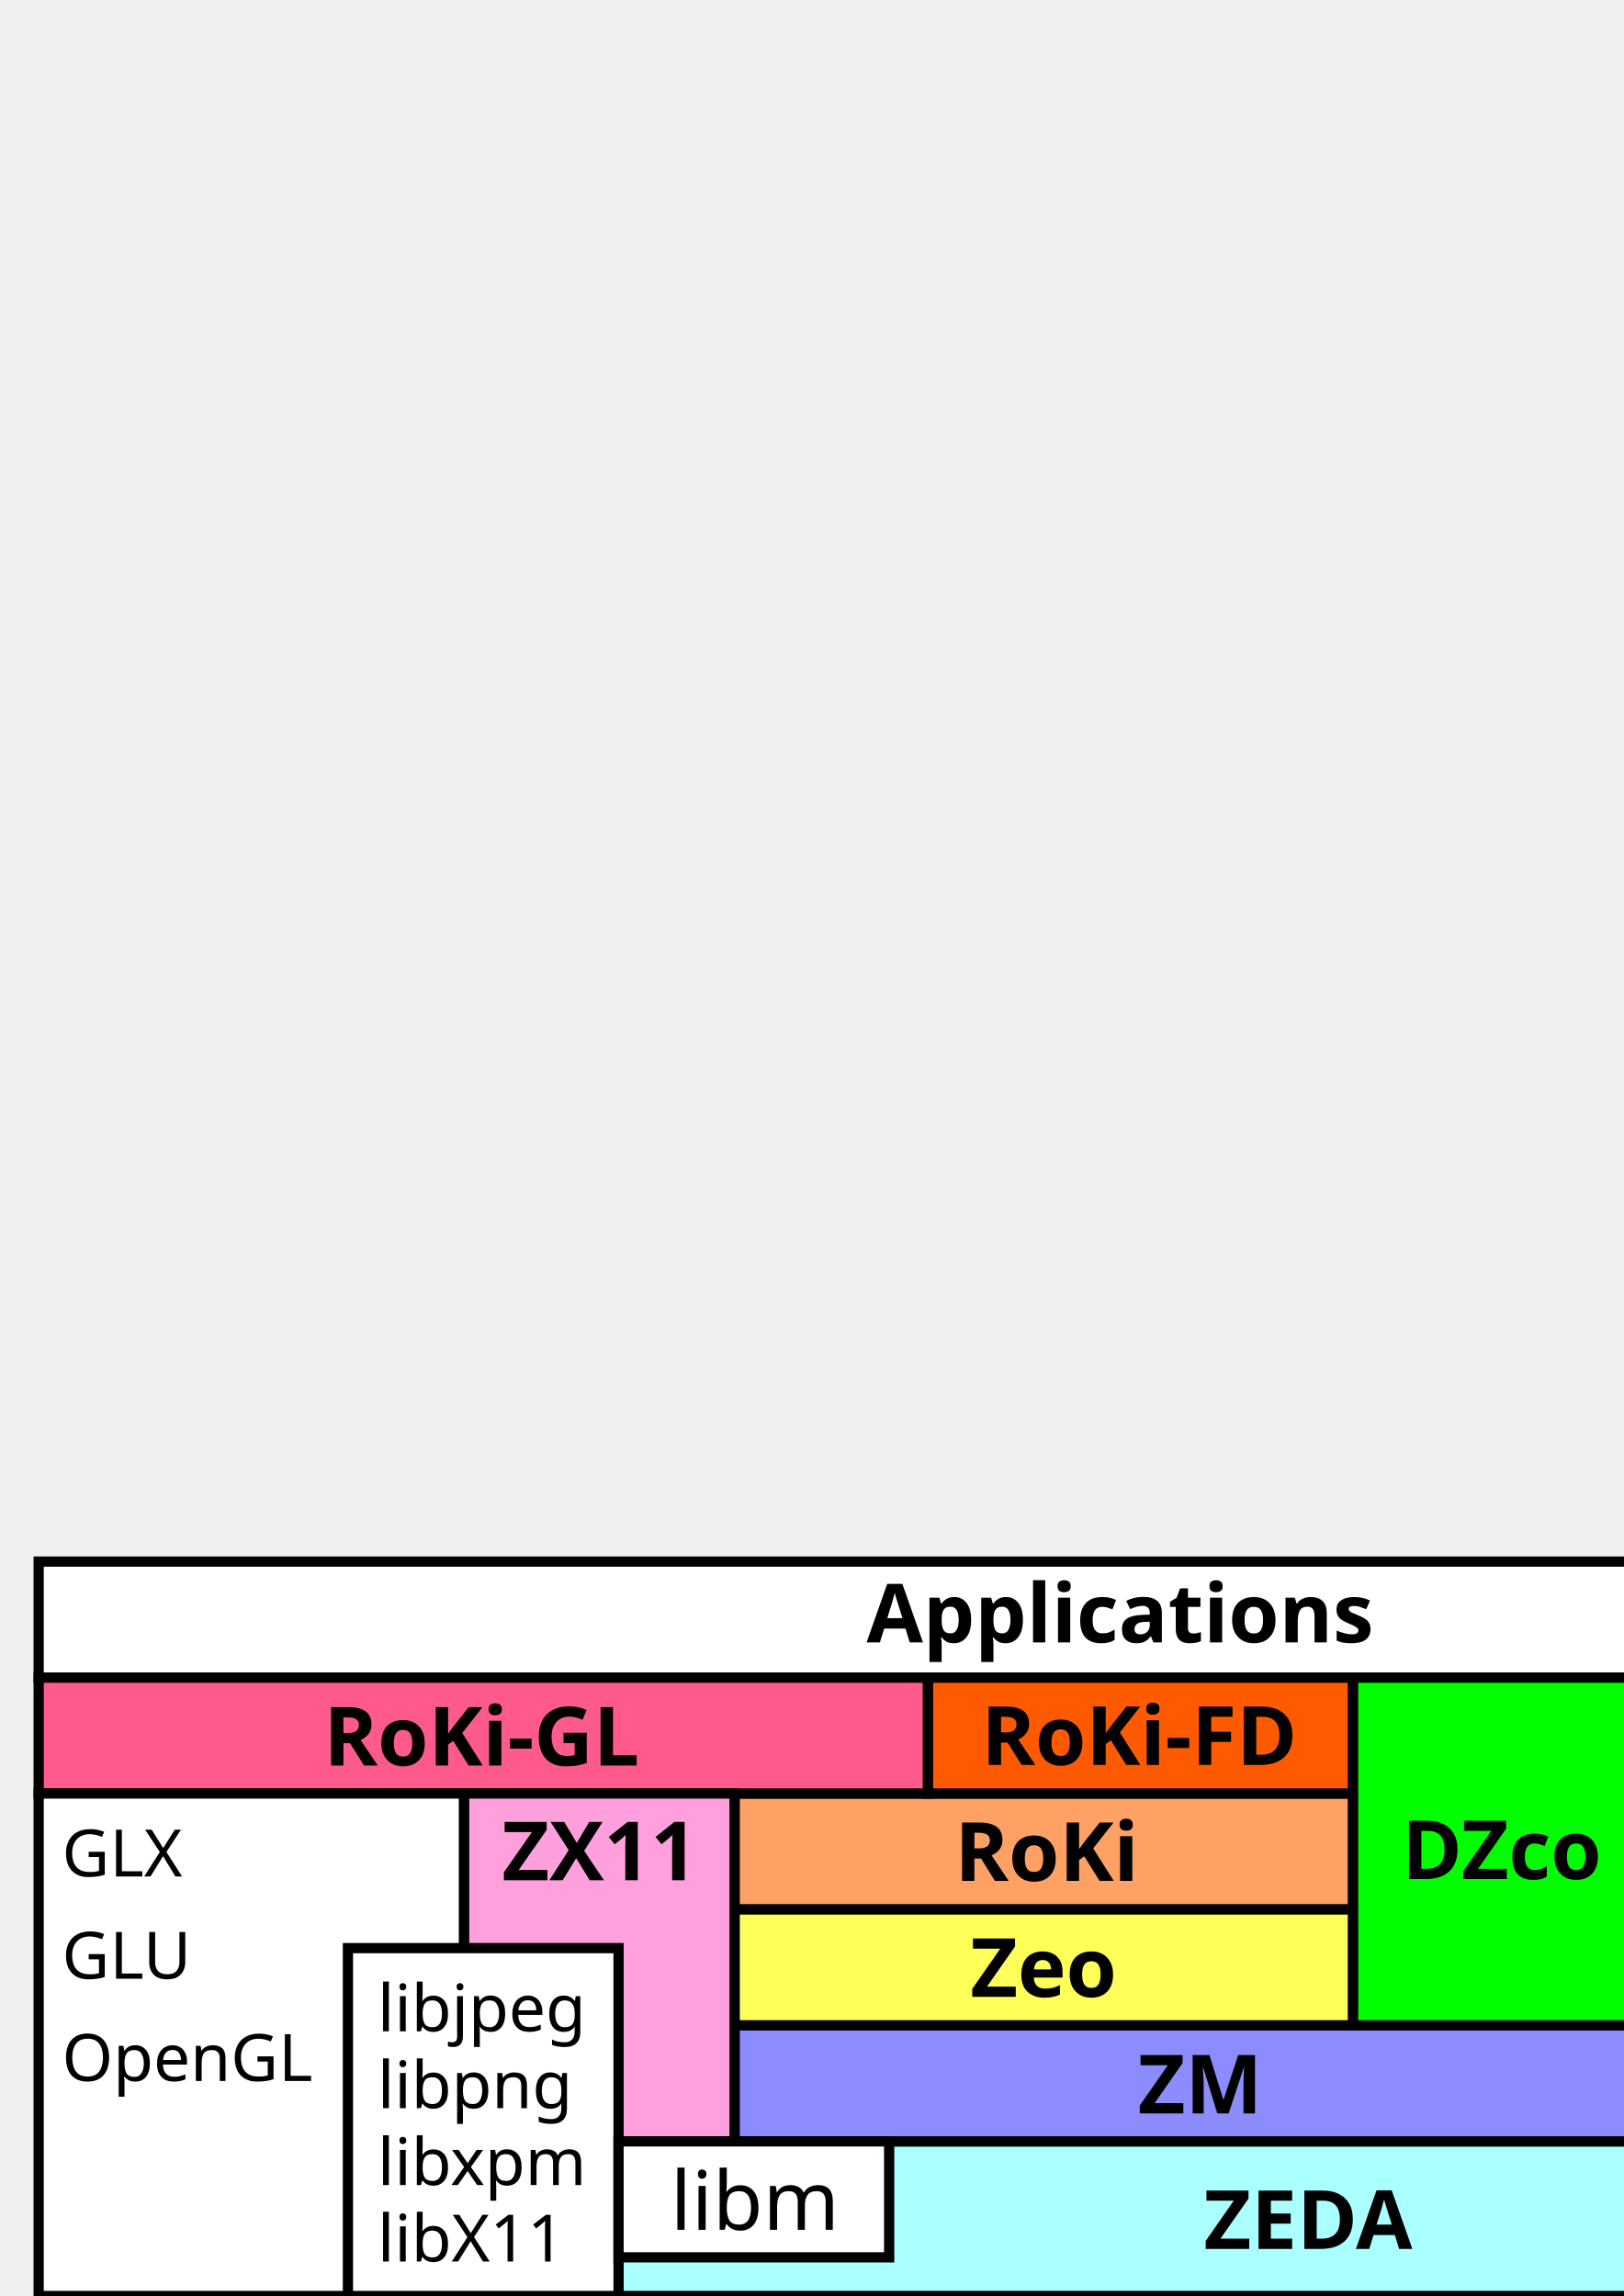
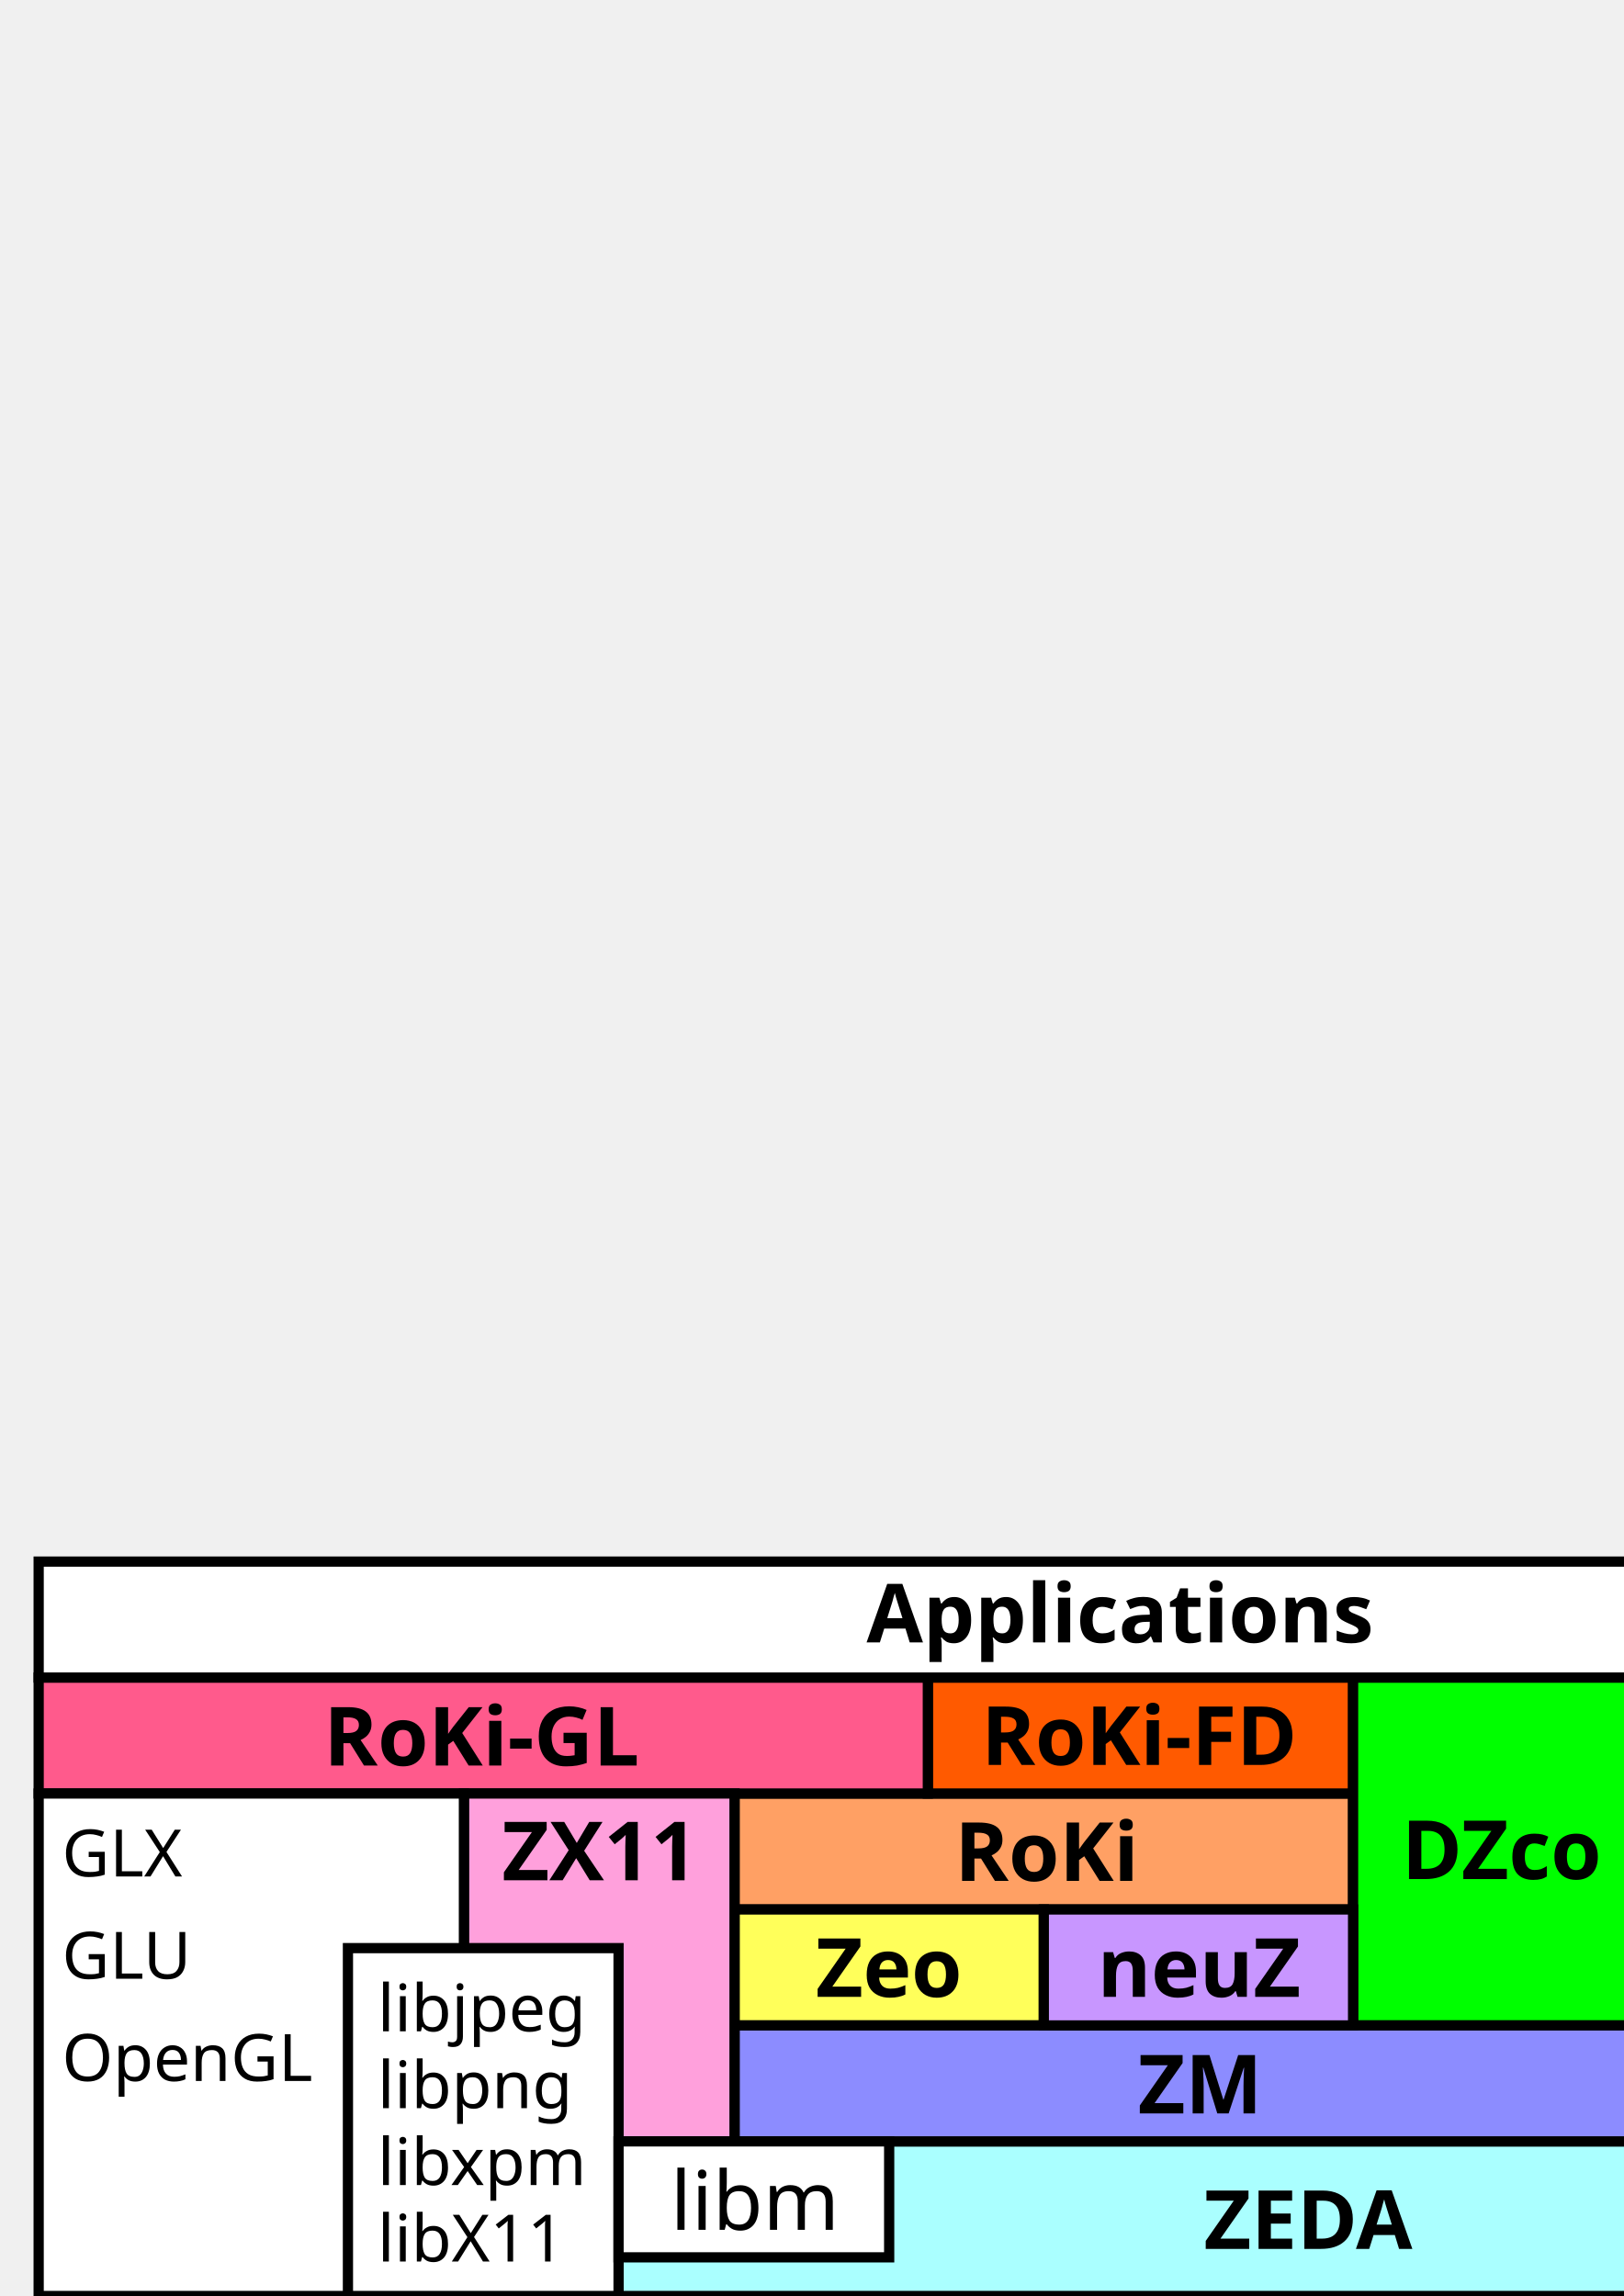
<svg xmlns="http://www.w3.org/2000/svg" width="210mm" height="297mm" viewBox="0 0 210 297" version="1.1" id="svg8">
  <defs id="defs2" />
  <g id="layer1">
    <rect style="fill:#aaffff;fill-opacity:1;fill-rule:nonzero;stroke:#000000;stroke-width:1.323;stroke-linecap:butt;stroke-miterlimit:4;stroke-dasharray:none;stroke-dashoffset:0;stroke-opacity:1" id="rect930" width="150" height="20" x="80" y="277" rx="5.6843348e-14" ry="5.6843348e-14" />
    <rect style="fill:#ffa064;fill-opacity:1;fill-rule:nonzero;stroke:#000000;stroke-width:1.323;stroke-linecap:butt;stroke-miterlimit:4;stroke-dasharray:none;stroke-dashoffset:0;stroke-opacity:1" id="rect910" width="80" height="15" x="95" y="232" rx="5.6843348e-14" ry="5.6843348e-14" />
    <rect style="fill:#ff5a00;fill-opacity:1;fill-rule:nonzero;stroke:#000000;stroke-width:1.323;stroke-linecap:butt;stroke-miterlimit:4;stroke-dasharray:none;stroke-dashoffset:0;stroke-opacity:1" id="rect922" width="55" height="15" x="120" y="217" rx="5.6843348e-14" ry="5.6843348e-14" />
-     <rect style="fill:#ffff5a;fill-opacity:1;fill-rule:nonzero;stroke:#000000;stroke-width:1.323;stroke-linecap:butt;stroke-miterlimit:4;stroke-dasharray:none;stroke-dashoffset:0;stroke-opacity:1" id="rect912" width="80" height="15" x="95" y="247" rx="5.6843348e-14" ry="5.6843348e-14" />
+     <rect style="fill:#ffff5a;fill-opacity:1;fill-rule:nonzero;stroke:#000000;stroke-width:1.323;stroke-linecap:butt;stroke-miterlimit:4;stroke-dasharray:none;stroke-dashoffset:0;stroke-opacity:1" id="rect912" width="40" height="15" x="95" y="247" rx="5.6843348e-14" ry="5.6843348e-14" />
    <rect style="fill:#00ff00;fill-opacity:1;fill-rule:nonzero;stroke:#000000;stroke-width:1.323;stroke-linecap:butt;stroke-miterlimit:4;stroke-dasharray:none;stroke-dashoffset:0;stroke-opacity:1" id="rect916" width="40" height="45" x="175" y="217" rx="5.6843348e-14" ry="5.6843348e-14" />
    <rect style="fill:#8c8cff;fill-opacity:1;fill-rule:nonzero;stroke:#000000;stroke-width:1.323;stroke-linecap:butt;stroke-miterlimit:4;stroke-dasharray:none;stroke-dashoffset:0;stroke-opacity:1" id="rect920" width="120" height="15" x="95" y="262" rx="5.6843348e-14" ry="5.6843348e-14" />
    <rect style="fill:#ff5a8c;fill-opacity:1;fill-rule:nonzero;stroke:#000000;stroke-width:1.323;stroke-linecap:butt;stroke-miterlimit:4;stroke-dasharray:none;stroke-dashoffset:0;stroke-opacity:1" id="rect924" width="115" height="15" x="5" y="217" rx="5.6843348e-14" ry="5.6843348e-14" />
    <rect style="fill:#ffa0dc;fill-opacity:1;fill-rule:nonzero;stroke:#000000;stroke-width:1.323;stroke-linecap:butt;stroke-miterlimit:4;stroke-dasharray:none;stroke-dashoffset:0;stroke-opacity:1" id="rect914" width="35" height="45" x="60" y="232" rx="5.6843348e-14" ry="5.6843348e-14" />
    <rect style="fill:#ffc8ff;fill-opacity:1;fill-rule:nonzero;stroke:#000000;stroke-width:1.323;stroke-linecap:butt;stroke-miterlimit:4;stroke-dasharray:none;stroke-dashoffset:0;stroke-opacity:1" id="rect928" width="65" height="60" x="215" y="217" rx="5.6843348e-14" ry="5.6843348e-14" />
    <rect style="fill:#ffffff;fill-opacity:1;fill-rule:nonzero;stroke:#000000;stroke-width:1.323;stroke-linecap:butt;stroke-miterlimit:4;stroke-dasharray:none;stroke-dashoffset:0;stroke-opacity:1" id="rect918" width="55" height="65" x="5" y="232" rx="5.6843348e-14" ry="5.6843348e-14" />
    <rect style="fill:#ffffff;fill-opacity:1;fill-rule:nonzero;stroke:#000000;stroke-width:1.323;stroke-linecap:butt;stroke-miterlimit:4;stroke-dasharray:none;stroke-dashoffset:0;stroke-opacity:1" id="rect906" width="35" height="45" x="45" y="252" rx="5.6843348e-14" ry="5.6843348e-14" />
    <rect style="fill:#ffffff;fill-opacity:1;fill-rule:nonzero;stroke:#000000;stroke-width:1.323;stroke-linecap:butt;stroke-miterlimit:4;stroke-dasharray:none;stroke-dashoffset:0;stroke-opacity:1" id="rect926" width="50" height="45" x="230" y="252" rx="5.6843348e-14" ry="5.6843348e-14" />
    <rect style="fill:#ffffff;fill-opacity:1;fill-rule:nonzero;stroke:#000000;stroke-width:1.323;stroke-linecap:butt;stroke-miterlimit:4;stroke-dasharray:none;stroke-dashoffset:0;stroke-opacity:1" id="rect908" width="35" height="15" x="80" y="277" rx="5.6843348e-14" ry="5.6843348e-14" />
    <rect style="fill:#ffffff;fill-opacity:1;fill-rule:nonzero;stroke:#000000;stroke-width:1.323;stroke-linecap:butt;stroke-miterlimit:4;stroke-dasharray:none;stroke-dashoffset:0;stroke-opacity:1" id="rect932" width="275" height="15" x="5" y="202" rx="5.6843348e-14" ry="5.6843348e-14" />
    <text xml:space="preserve" style="font-style:normal;font-variant:normal;font-weight:normal;font-stretch:normal;font-size:10.583px;line-height:1.25;font-family:'Takao Pゴシック';-inkscape-font-specification:'Takao Pゴシック';letter-spacing:0px;word-spacing:0px;fill:#000000;fill-opacity:1;stroke:none;stroke-width:0.265" x="155.69" y="290.909" id="text819">
      <tspan id="tspan817" x="155.69" y="290.909" style="font-style:normal;font-variant:normal;font-weight:bold;font-stretch:normal;font-size:10.583px;font-family:sans-serif;-inkscape-font-specification:'sans-serif, Bold';font-variant-ligatures:normal;font-variant-caps:normal;font-variant-numeric:normal;font-feature-settings:normal;text-align:start;writing-mode:lr-tb;text-anchor:start;stroke-width:0.265">ZEDA</tspan>
    </text>
    <text xml:space="preserve" style="font-style:normal;font-variant:normal;font-weight:normal;font-stretch:normal;font-size:10.583px;line-height:1.25;font-family:'Takao Pゴシック';-inkscape-font-specification:'Takao Pゴシック';letter-spacing:0px;word-spacing:0px;fill:#000000;fill-opacity:1;stroke:none;stroke-width:0.265" x="8.018" y="242.729" id="text837">
      <tspan id="tspan835" x="8.018" y="242.729" style="font-style:normal;font-variant:normal;font-weight:normal;font-stretch:normal;font-size:8.467px;font-family:sans-serif;-inkscape-font-specification:'sans-serif, Normal';font-variant-ligatures:normal;font-variant-caps:normal;font-variant-numeric:normal;font-feature-settings:normal;text-align:start;writing-mode:lr-tb;text-anchor:start;stroke-width:0.265">GLX</tspan>
      <tspan x="8.018" y="255.959" style="font-style:normal;font-variant:normal;font-weight:normal;font-stretch:normal;font-size:8.467px;font-family:sans-serif;-inkscape-font-specification:'sans-serif, Normal';font-variant-ligatures:normal;font-variant-caps:normal;font-variant-numeric:normal;font-feature-settings:normal;text-align:start;writing-mode:lr-tb;text-anchor:start;stroke-width:0.265" id="tspan839">GLU</tspan>
      <tspan x="8.018" y="269.188" style="font-style:normal;font-variant:normal;font-weight:normal;font-stretch:normal;font-size:8.467px;font-family:sans-serif;-inkscape-font-specification:'sans-serif, Normal';font-variant-ligatures:normal;font-variant-caps:normal;font-variant-numeric:normal;font-feature-settings:normal;text-align:start;writing-mode:lr-tb;text-anchor:start;stroke-width:0.265" id="tspan841">OpenGL</tspan>
    </text>
    <text xml:space="preserve" style="font-style:normal;font-variant:normal;font-weight:normal;font-stretch:normal;font-size:10.583px;line-height:1.25;font-family:'Takao Pゴシック';-inkscape-font-specification:'Takao Pゴシック';letter-spacing:0px;word-spacing:0px;fill:#000000;fill-opacity:1;stroke:none;stroke-width:0.265" x="112.078" y="212.458" id="text845">
      <tspan id="tspan843" x="112.078" y="212.458" style="font-style:normal;font-variant:normal;font-weight:bold;font-stretch:normal;font-size:10.583px;font-family:sans-serif;-inkscape-font-specification:'sans-serif, Bold';font-variant-ligatures:normal;font-variant-caps:normal;font-variant-numeric:normal;font-feature-settings:normal;text-align:start;writing-mode:lr-tb;text-anchor:start;stroke-width:0.265">Applications</tspan>
    </text>
    <text xml:space="preserve" style="font-style:normal;font-variant:normal;font-weight:normal;font-stretch:normal;font-size:10.583px;line-height:1.25;font-family:'Takao Pゴシック';-inkscape-font-specification:'Takao Pゴシック';letter-spacing:0px;word-spacing:0px;fill:#000000;fill-opacity:1;stroke:none;stroke-width:0.265" x="64.922" y="243.222" id="text849">
      <tspan id="tspan847" x="64.922" y="243.222" style="font-style:normal;font-variant:normal;font-weight:bold;font-stretch:normal;font-size:10.583px;font-family:sans-serif;-inkscape-font-specification:'sans-serif, Bold';font-variant-ligatures:normal;font-variant-caps:normal;font-variant-numeric:normal;font-feature-settings:normal;text-align:start;writing-mode:lr-tb;text-anchor:start;stroke-width:0.265">ZX11</tspan>
    </text>
    <text xml:space="preserve" style="font-style:normal;font-variant:normal;font-weight:normal;font-stretch:normal;font-size:10.583px;line-height:1.25;font-family:'Takao Pゴシック';-inkscape-font-specification:'Takao Pゴシック';letter-spacing:0px;word-spacing:0px;fill:#000000;fill-opacity:1;stroke:none;stroke-width:0.265" x="41.873" y="228.381" id="text853">
      <tspan id="tspan851" x="41.873" y="228.381" style="font-style:normal;font-variant:normal;font-weight:bold;font-stretch:normal;font-size:10.583px;font-family:sans-serif;-inkscape-font-specification:'sans-serif, Bold';font-variant-ligatures:normal;font-variant-caps:normal;font-variant-numeric:normal;font-feature-settings:normal;text-align:start;writing-mode:lr-tb;text-anchor:start;stroke-width:0.265">RoKi-GL</tspan>
    </text>
    <text xml:space="preserve" style="font-style:normal;font-variant:normal;font-weight:normal;font-stretch:normal;font-size:10.583px;line-height:1.25;font-family:'Takao Pゴシック';-inkscape-font-specification:'Takao Pゴシック';letter-spacing:0px;word-spacing:0px;fill:#000000;fill-opacity:1;stroke:none;stroke-width:0.265" x="126.92" y="228.306" id="text857">
      <tspan id="tspan855" x="126.92" y="228.306" style="font-style:normal;font-variant:normal;font-weight:bold;font-stretch:normal;font-size:10.583px;font-family:sans-serif;-inkscape-font-specification:'sans-serif, Bold';font-variant-ligatures:normal;font-variant-caps:normal;font-variant-numeric:normal;font-feature-settings:normal;text-align:start;writing-mode:lr-tb;text-anchor:start;stroke-width:0.265">RoKi-FD</tspan>
    </text>
    <text xml:space="preserve" style="font-style:normal;font-variant:normal;font-weight:normal;font-stretch:normal;font-size:10.583px;line-height:1.25;font-family:'Takao Pゴシック';-inkscape-font-specification:'Takao Pゴシック';letter-spacing:0px;word-spacing:0px;fill:#000000;fill-opacity:1;stroke:none;stroke-width:0.265" x="123.476" y="243.306" id="text861">
      <tspan id="tspan859" x="123.476" y="243.306" style="font-style:normal;font-variant:normal;font-weight:bold;font-stretch:normal;font-size:10.583px;font-family:sans-serif;-inkscape-font-specification:'sans-serif, Bold';font-variant-ligatures:normal;font-variant-caps:normal;font-variant-numeric:normal;font-feature-settings:normal;text-align:start;writing-mode:lr-tb;text-anchor:start;stroke-width:0.265">RoKi</tspan>
    </text>
-     <text xml:space="preserve" style="font-style:normal;font-variant:normal;font-weight:normal;font-stretch:normal;font-size:10.583px;line-height:1.25;font-family:'Takao Pゴシック';-inkscape-font-specification:'Takao Pゴシック';letter-spacing:0px;word-spacing:0px;fill:#000000;fill-opacity:1;stroke:none;stroke-width:0.265" x="125.497" y="258.306" id="text865">
-       <tspan id="tspan863" x="125.497" y="258.306" style="font-style:normal;font-variant:normal;font-weight:bold;font-stretch:normal;font-size:10.583px;font-family:sans-serif;-inkscape-font-specification:'sans-serif, Bold';font-variant-ligatures:normal;font-variant-caps:normal;font-variant-numeric:normal;font-feature-settings:normal;text-align:start;writing-mode:lr-tb;text-anchor:start;stroke-width:0.265">Zeo</tspan>
+     <text xml:space="preserve" style="font-style:normal;font-variant:normal;font-weight:normal;font-stretch:normal;font-size:10.583px;line-height:1.25;font-family:'Takao Pゴシック';-inkscape-font-specification:'Takao Pゴシック';letter-spacing:0px;word-spacing:0px;fill:#000000;fill-opacity:1;stroke:none;stroke-width:0.265" x="105.497" y="258.306" id="text865">
+       <tspan id="tspan863" x="105.497" y="258.306" style="font-style:normal;font-variant:normal;font-weight:bold;font-stretch:normal;font-size:10.583px;font-family:sans-serif;-inkscape-font-specification:'sans-serif, Bold';font-variant-ligatures:normal;font-variant-caps:normal;font-variant-numeric:normal;font-feature-settings:normal;text-align:start;writing-mode:lr-tb;text-anchor:start;stroke-width:0.265">Zeo</tspan>
    </text>
    <text xml:space="preserve" style="font-style:normal;font-variant:normal;font-weight:normal;font-stretch:normal;font-size:10.583px;line-height:1.25;font-family:'Takao Pゴシック';-inkscape-font-specification:'Takao Pゴシック';letter-spacing:0px;word-spacing:0px;fill:#000000;fill-opacity:1;stroke:none;stroke-width:0.265" x="147.168" y="273.383" id="text869">
      <tspan id="tspan867" x="147.168" y="273.383" style="font-style:normal;font-variant:normal;font-weight:bold;font-stretch:normal;font-size:10.583px;font-family:sans-serif;-inkscape-font-specification:'sans-serif, Bold';font-variant-ligatures:normal;font-variant-caps:normal;font-variant-numeric:normal;font-feature-settings:normal;text-align:start;writing-mode:lr-tb;text-anchor:start;stroke-width:0.265">ZM</tspan>
    </text>
    <text xml:space="preserve" style="font-style:normal;font-variant:normal;font-weight:normal;font-stretch:normal;font-size:10.583px;line-height:1.25;font-family:'Takao Pゴシック';-inkscape-font-specification:'Takao Pゴシック';letter-spacing:0px;word-spacing:0px;fill:#000000;fill-opacity:1;stroke:none;stroke-width:0.265" x="181.282" y="243.066" id="text873">
      <tspan id="tspan871" x="181.282" y="243.066" style="font-style:normal;font-variant:normal;font-weight:bold;font-stretch:normal;font-size:10.583px;font-family:sans-serif;-inkscape-font-specification:'sans-serif, Bold';font-variant-ligatures:normal;font-variant-caps:normal;font-variant-numeric:normal;font-feature-settings:normal;text-align:start;writing-mode:lr-tb;text-anchor:start;stroke-width:0.265">DZco</tspan>
    </text>
    <text xml:space="preserve" style="font-style:normal;font-variant:normal;font-weight:normal;font-stretch:normal;font-size:10.583px;line-height:1.25;font-family:'Takao Pゴシック';-inkscape-font-specification:'Takao Pゴシック';letter-spacing:0px;word-spacing:0px;fill:#000000;fill-opacity:1;stroke:none;stroke-width:0.265" x="237.818" y="243.066" id="text877">
      <tspan id="tspan875" x="237.818" y="243.066" style="font-style:normal;font-variant:normal;font-weight:bold;font-stretch:normal;font-size:10.583px;font-family:sans-serif;-inkscape-font-specification:'sans-serif, Bold';font-variant-ligatures:normal;font-variant-caps:normal;font-variant-numeric:normal;font-feature-settings:normal;text-align:start;writing-mode:lr-tb;text-anchor:start;stroke-width:0.265">LIW</tspan>
    </text>
    <text xml:space="preserve" style="font-style:normal;font-variant:normal;font-weight:normal;font-stretch:normal;font-size:10.583px;line-height:1.25;font-family:'Takao Pゴシック';-inkscape-font-specification:'Takao Pゴシック';letter-spacing:0px;word-spacing:0px;fill:#000000;fill-opacity:1;stroke:none;stroke-width:0.265" x="234.472" y="264.421" id="text881">
      <tspan id="tspan879" x="234.472" y="264.421" style="font-style:normal;font-variant:normal;font-weight:normal;font-stretch:normal;font-size:8.467px;font-family:sans-serif;-inkscape-font-specification:'sans-serif, Normal';font-variant-ligatures:normal;font-variant-caps:normal;font-variant-numeric:normal;font-feature-settings:normal;text-align:start;writing-mode:lr-tb;text-anchor:start;stroke-width:0.265">libpthread</tspan>
      <tspan x="234.472" y="277.65" style="font-style:normal;font-variant:normal;font-weight:normal;font-stretch:normal;font-size:8.467px;font-family:sans-serif;-inkscape-font-specification:'sans-serif, Normal';font-variant-ligatures:normal;font-variant-caps:normal;font-variant-numeric:normal;font-feature-settings:normal;text-align:start;writing-mode:lr-tb;text-anchor:start;stroke-width:0.265" id="tspan883">libdl</tspan>
      <tspan x="234.472" y="290.879" style="font-style:normal;font-variant:normal;font-weight:normal;font-stretch:normal;font-size:8.467px;font-family:sans-serif;-inkscape-font-specification:'sans-serif, Normal';font-variant-ligatures:normal;font-variant-caps:normal;font-variant-numeric:normal;font-feature-settings:normal;text-align:start;writing-mode:lr-tb;text-anchor:start;stroke-width:0.265" id="tspan885">librt</tspan>
    </text>
    <text xml:space="preserve" style="font-style:normal;font-variant:normal;font-weight:normal;font-stretch:normal;font-size:10.583px;line-height:1.25;font-family:'Takao Pゴシック';-inkscape-font-specification:'Takao Pゴシック';letter-spacing:0px;word-spacing:0px;fill:#000000;fill-opacity:1;stroke:none;stroke-width:0.265" x="86.707" y="288.438" id="text823">
      <tspan id="tspan821" x="86.707" y="288.438" style="font-style:normal;font-variant:normal;font-weight:normal;font-stretch:normal;font-size:10.583px;font-family:sans-serif;-inkscape-font-specification:'sans-serif, Normal';font-variant-ligatures:normal;font-variant-caps:normal;font-variant-numeric:normal;font-feature-settings:normal;text-align:start;writing-mode:lr-tb;text-anchor:start;stroke-width:0.265">libm</tspan>
    </text>
    <g id="g1053" transform="translate(0.4343615,-1.176221)">
      <text id="text827" y="263.936" x="48.392" style="font-style:normal;font-variant:normal;font-weight:normal;font-stretch:normal;font-size:10.583px;line-height:1.25;font-family:'Takao Pゴシック';-inkscape-font-specification:'Takao Pゴシック';letter-spacing:0px;word-spacing:0px;fill:#000000;fill-opacity:1;stroke:none;stroke-width:0.265" xml:space="preserve">
        <tspan id="tspan833" style="font-style:normal;font-variant:normal;font-weight:normal;font-stretch:normal;font-size:8.467px;line-height:0px;font-family:sans-serif;-inkscape-font-specification:'sans-serif, Normal';font-variant-ligatures:normal;font-variant-caps:normal;font-variant-numeric:normal;font-feature-settings:normal;text-align:start;writing-mode:lr-tb;text-anchor:start;stroke-width:0.265" y="263.936" x="48.392">libjpeg</tspan>
      </text>
      <text id="text827-3" y="273.879" x="48.392" style="font-style:normal;font-variant:normal;font-weight:normal;font-stretch:normal;font-size:10.583px;line-height:1.25;font-family:'Takao Pゴシック';-inkscape-font-specification:'Takao Pゴシック';letter-spacing:0px;word-spacing:0px;fill:#000000;fill-opacity:1;stroke:none;stroke-width:0.265" xml:space="preserve">
        <tspan id="tspan833-9" style="font-style:normal;font-variant:normal;font-weight:normal;font-stretch:normal;font-size:8.467px;line-height:0px;font-family:sans-serif;-inkscape-font-specification:'sans-serif, Normal';font-variant-ligatures:normal;font-variant-caps:normal;font-variant-numeric:normal;font-feature-settings:normal;text-align:start;writing-mode:lr-tb;text-anchor:start;stroke-width:0.265" y="273.879" x="48.392">libpng</tspan>
      </text>
      <text id="text827-31" y="283.823" x="48.392" style="font-style:normal;font-variant:normal;font-weight:normal;font-stretch:normal;font-size:10.583px;line-height:1.25;font-family:'Takao Pゴシック';-inkscape-font-specification:'Takao Pゴシック';letter-spacing:0px;word-spacing:0px;fill:#000000;fill-opacity:1;stroke:none;stroke-width:0.265" xml:space="preserve">
        <tspan id="tspan833-6" style="font-style:normal;font-variant:normal;font-weight:normal;font-stretch:normal;font-size:8.467px;line-height:0px;font-family:sans-serif;-inkscape-font-specification:'sans-serif, Normal';font-variant-ligatures:normal;font-variant-caps:normal;font-variant-numeric:normal;font-feature-settings:normal;text-align:start;writing-mode:lr-tb;text-anchor:start;stroke-width:0.265" y="283.823" x="48.392">libxpm</tspan>
      </text>
      <text id="text827-30" y="293.717" x="48.392" style="font-style:normal;font-variant:normal;font-weight:normal;font-stretch:normal;font-size:10.583px;line-height:1.25;font-family:'Takao Pゴシック';-inkscape-font-specification:'Takao Pゴシック';letter-spacing:0px;word-spacing:0px;fill:#000000;fill-opacity:1;stroke:none;stroke-width:0.265" xml:space="preserve">
        <tspan id="tspan833-67" style="font-style:normal;font-variant:normal;font-weight:normal;font-stretch:normal;font-size:8.467px;line-height:0px;font-family:sans-serif;-inkscape-font-specification:'sans-serif, Normal';font-variant-ligatures:normal;font-variant-caps:normal;font-variant-numeric:normal;font-feature-settings:normal;text-align:start;writing-mode:lr-tb;text-anchor:start;stroke-width:0.265" y="293.717" x="48.392">libX11</tspan>
      </text>
    </g>
+     <rect style="fill:#c896ff;fill-opacity:1;fill-rule:nonzero;stroke:#000000;stroke-width:1.323;stroke-linecap:butt;stroke-miterlimit:4;stroke-dasharray:none;stroke-dashoffset:0;stroke-opacity:1" id="rect912-7" width="40" height="15" x="135" y="247" rx="5.6843348e-14" ry="5.6843348e-14" />
+     <text xml:space="preserve" style="font-style:normal;font-variant:normal;font-weight:normal;font-stretch:normal;font-size:10.583px;line-height:1.25;font-family:'Takao Pゴシック';-inkscape-font-specification:'Takao Pゴシック';letter-spacing:0px;word-spacing:0px;fill:#000000;fill-opacity:1;stroke:none;stroke-width:0.265" x="141.931" y="258.306" id="text865-4">
+       <tspan id="tspan863-6" x="141.931" y="258.306" style="font-style:normal;font-variant:normal;font-weight:bold;font-stretch:normal;font-size:10.583px;font-family:sans-serif;-inkscape-font-specification:'sans-serif, Bold';font-variant-ligatures:normal;font-variant-caps:normal;font-variant-numeric:normal;font-feature-settings:normal;text-align:start;writing-mode:lr-tb;text-anchor:start;stroke-width:0.265">neuZ</tspan>
+     </text>
  </g>
</svg>
